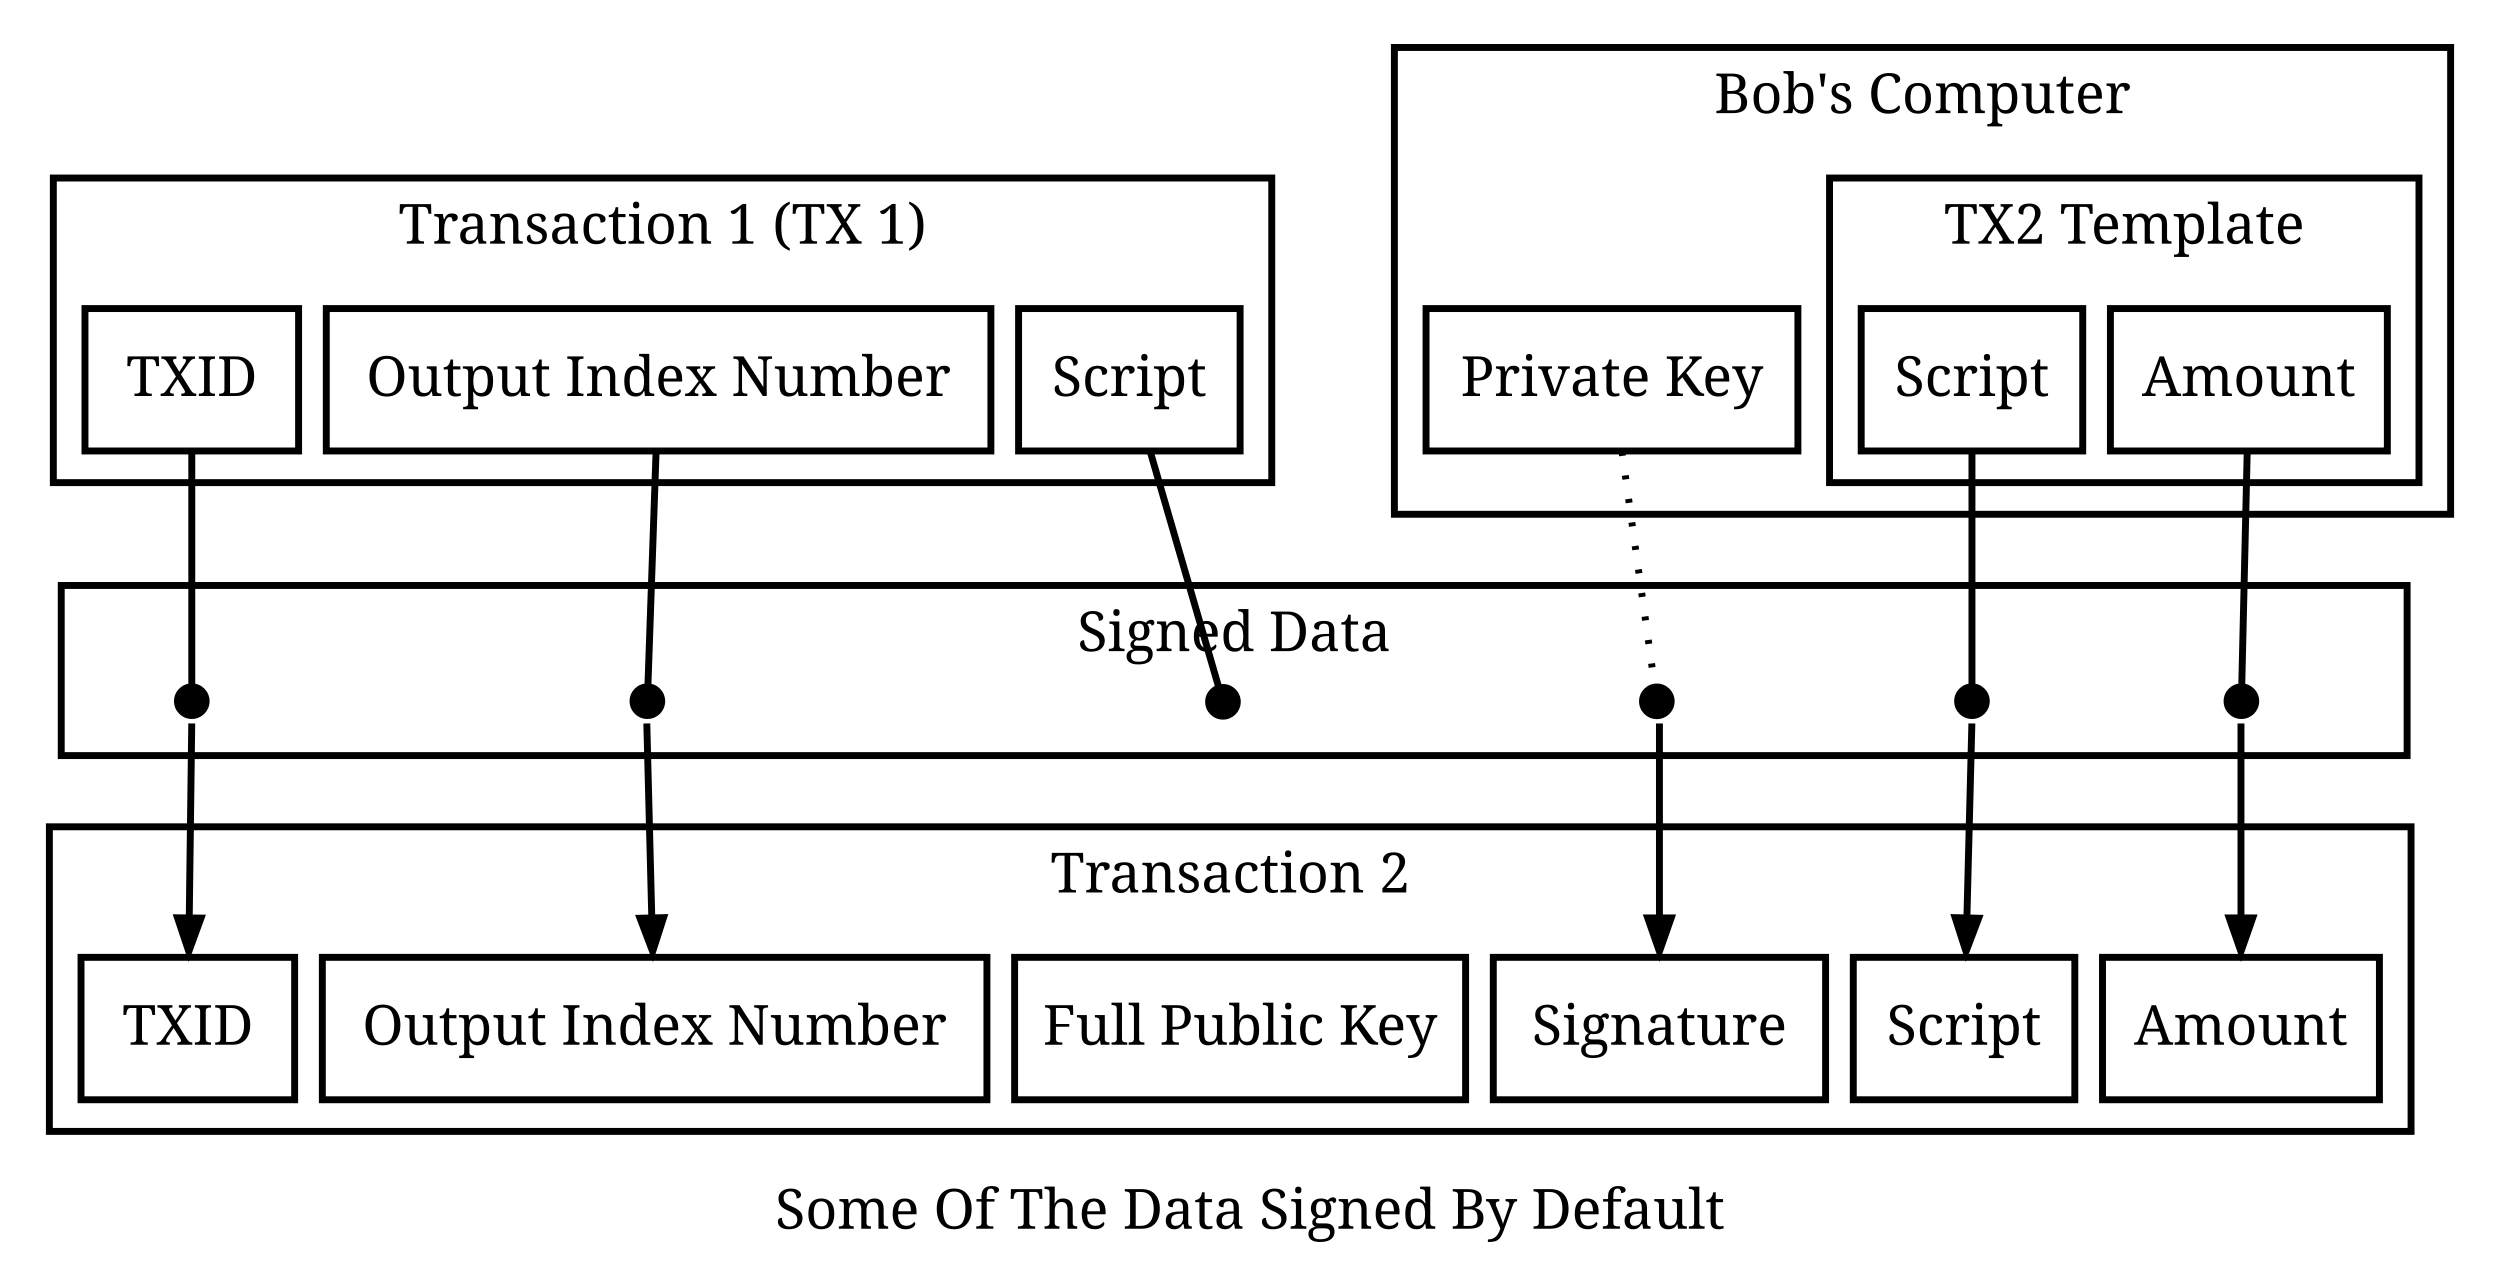
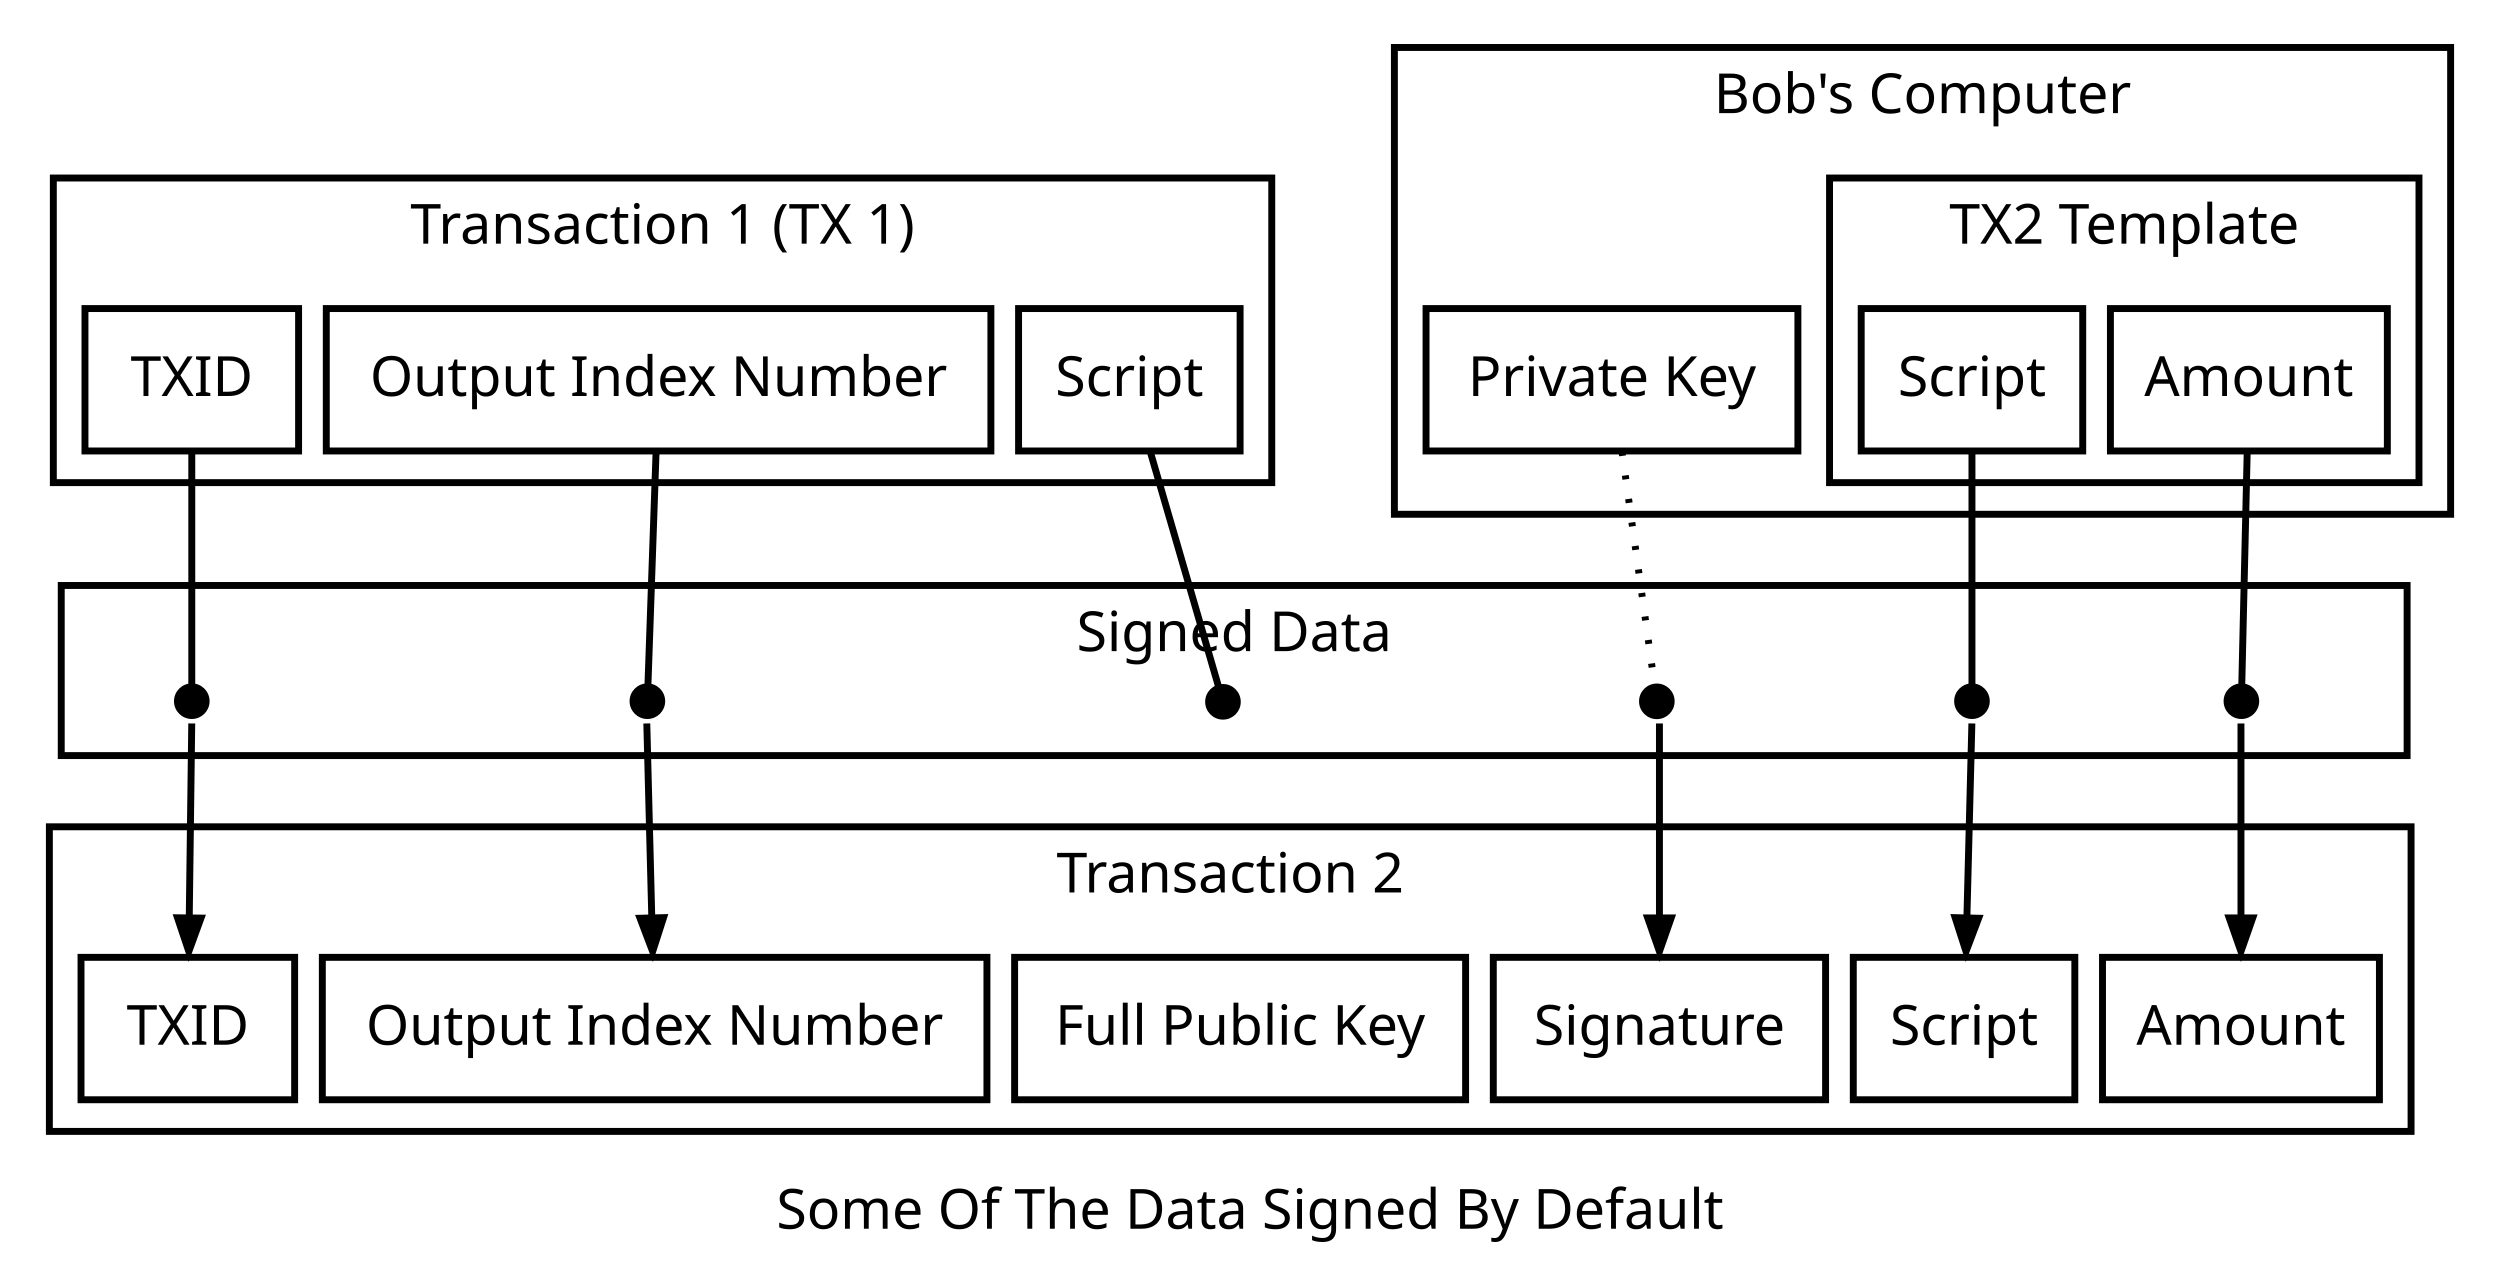
<svg xmlns="http://www.w3.org/2000/svg" width="450pt" height="230pt" viewBox="0.00 0.00 450.00 230.35">
  <g id="graph1" class="graph" transform="scale(0.713154 0.713154) rotate(0) translate(4 319)">
    <polygon fill="white" stroke="white" points="-4,5 -4,-319 628,-319 628,5 -4,5" />
-     <text text-anchor="middle" x="311.5" y="-8.4" font-family="Times Roman,serif" font-size="14.00">Some Of The Data Signed By Default</text>
+     <text text-anchor="middle" x="311.5" y="-8.4" font-family="Sans" font-size="14.00">Some Of The Data Signed By Default</text>
    <g id="graph2" class="cluster">
      <polygon fill="none" stroke="black" stroke-width="1.75" points="9,-197 9,-274 317,-274 317,-197 9,-197" />
-       <text text-anchor="middle" x="163" y="-257.4" font-family="Times Roman,serif" font-size="14.00">Transaction 1 (TX 1)</text>
+       <text text-anchor="middle" x="163" y="-257.4" font-family="Sans" font-size="14.00">Transaction 1 (TX 1)</text>
    </g>
    <g id="graph3" class="cluster">
      <polygon fill="none" stroke="black" stroke-width="1.75" points="11,-128 11,-171 604,-171 604,-128 11,-128" />
-       <text text-anchor="middle" x="307.5" y="-154.4" font-family="Times Roman,serif" font-size="14.00">Signed Data</text>
+       <text text-anchor="middle" x="307.5" y="-154.4" font-family="Sans" font-size="14.00">Signed Data</text>
    </g>
    <g id="graph4" class="cluster">
      <polygon fill="none" stroke="black" stroke-width="1.75" points="8,-33 8,-110 605,-110 605,-33 8,-33" />
-       <text text-anchor="middle" x="306.5" y="-93.4" font-family="Times Roman,serif" font-size="14.00">Transaction 2</text>
+       <text text-anchor="middle" x="306.5" y="-93.4" font-family="Sans" font-size="14.00">Transaction 2</text>
    </g>
    <g id="graph5" class="cluster">
      <polygon fill="none" stroke="black" stroke-width="1.75" points="348,-189 348,-307 615,-307 615,-189 348,-189" />
-       <text text-anchor="middle" x="481.5" y="-290.4" font-family="Times Roman,serif" font-size="14.00">Bob's Computer</text>
+       <text text-anchor="middle" x="481.5" y="-290.4" font-family="Sans" font-size="14.00">Bob's Computer</text>
    </g>
    <g id="graph6" class="cluster">
      <polygon fill="none" stroke="black" stroke-width="1.75" points="458,-197 458,-274 607,-274 607,-197 458,-197" />
-       <text text-anchor="middle" x="532.5" y="-257.4" font-family="Times Roman,serif" font-size="14.00">TX2 Template</text>
+       <text text-anchor="middle" x="532.5" y="-257.4" font-family="Sans" font-size="14.00">TX2 Template</text>
    </g>
    <g id="node2" class="node">
      <polygon fill="none" stroke="black" stroke-width="1.75" points="71,-241 17,-241 17,-205 71,-205 71,-241" />
-       <text text-anchor="middle" x="44" y="-218.9" font-family="Times Roman,serif" font-size="14.00">TXID</text>
+       <text text-anchor="middle" x="44" y="-218.9" font-family="Sans" font-size="14.00">TXID</text>
    </g>
    <g id="edge10" class="edge">
      <path fill="none" stroke="black" stroke-width="1.75" d="M44,-204.762C44,-186.762 44,-159.981 44,-146.092" />
      <ellipse fill="black" stroke="black" cx="44" cy="-141.75" rx="4" ry="4" />
    </g>
    <g id="node3" class="node">
      <polygon fill="none" stroke="black" stroke-width="1.75" points="246,-241 78,-241 78,-205 246,-205 246,-241" />
-       <text text-anchor="middle" x="162" y="-218.9" font-family="Times Roman,serif" font-size="14.00">Output Index Number</text>
+       <text text-anchor="middle" x="162" y="-218.9" font-family="Sans" font-size="14.00">Output Index Number</text>
    </g>
    <g id="edge12" class="edge">
      <path fill="none" stroke="black" stroke-width="1.75" d="M161.364,-204.762C160.736,-186.762 159.802,-159.981 159.317,-146.092" />
      <ellipse fill="black" stroke="black" cx="159.166" cy="-141.748" rx="4" ry="4" />
    </g>
    <g id="node4" class="node">
      <polygon fill="none" stroke="black" stroke-width="1.75" points="309,-241 253,-241 253,-205 309,-205 309,-241" />
-       <text text-anchor="middle" x="281" y="-218.9" font-family="Times Roman,serif" font-size="14.00">Script</text>
+       <text text-anchor="middle" x="281" y="-218.9" font-family="Sans" font-size="14.00">Script</text>
    </g>
    <g id="edge8" class="edge">
      <path fill="none" stroke="black" stroke-width="1.75" d="M286.302,-204.762C291.587,-186.58 299.477,-159.439 303.478,-145.675" />
      <ellipse fill="black" stroke="black" cx="304.665" cy="-141.591" rx="4" ry="4" />
    </g>
    <g id="node13" class="node">
      <polygon fill="none" stroke="black" stroke-width="1.75" points="70,-77 16,-77 16,-41 70,-41 70,-77" />
-       <text text-anchor="middle" x="43" y="-54.9" font-family="Times Roman,serif" font-size="14.00">TXID</text>
+       <text text-anchor="middle" x="43" y="-54.9" font-family="Sans" font-size="14.00">TXID</text>
    </g>
    <g id="edge20" class="edge">
      <path fill="none" stroke="black" stroke-width="1.75" d="M43.989,-136.124C43.927,-131.3 43.621,-107.47 43.366,-87.559" />
      <polygon fill="black" stroke="black" points="46.863,-87.291 43.235,-77.337 39.864,-87.381 46.863,-87.291" />
    </g>
    <g id="node14" class="node">
      <polygon fill="none" stroke="black" stroke-width="1.75" points="245,-77 77,-77 77,-41 245,-41 245,-77" />
-       <text text-anchor="middle" x="161" y="-54.9" font-family="Times Roman,serif" font-size="14.00">Output Index Number</text>
+       <text text-anchor="middle" x="161" y="-54.9" font-family="Sans" font-size="14.00">Output Index Number</text>
    </g>
    <g id="edge22" class="edge">
      <path fill="none" stroke="black" stroke-width="1.75" d="M159.022,-136.124C159.146,-131.3 159.757,-107.47 160.268,-87.559" />
      <polygon fill="black" stroke="black" points="163.772,-87.423 160.53,-77.337 156.775,-87.244 163.772,-87.423" />
    </g>
    <g id="node15" class="node">
      <polygon fill="none" stroke="black" stroke-width="1.75" points="520,-77 464,-77 464,-41 520,-41 520,-77" />
-       <text text-anchor="middle" x="492" y="-54.9" font-family="Times Roman,serif" font-size="14.00">Script</text>
+       <text text-anchor="middle" x="492" y="-54.9" font-family="Sans" font-size="14.00">Script</text>
    </g>
    <g id="edge24" class="edge">
      <path fill="none" stroke="black" stroke-width="1.75" d="M493.978,-136.124C493.854,-131.3 493.243,-107.47 492.732,-87.559" />
      <polygon fill="black" stroke="black" points="496.225,-87.244 492.47,-77.337 489.228,-87.423 496.225,-87.244" />
    </g>
    <g id="node17" class="node">
      <polygon fill="none" stroke="black" stroke-width="1.75" points="597,-77 527,-77 527,-41 597,-41 597,-77" />
-       <text text-anchor="middle" x="562" y="-54.9" font-family="Times Roman,serif" font-size="14.00">Amount</text>
+       <text text-anchor="middle" x="562" y="-54.9" font-family="Sans" font-size="14.00">Amount</text>
    </g>
    <g id="edge26" class="edge">
      <path fill="none" stroke="black" stroke-width="1.75" d="M562,-136.124C562,-131.3 562,-107.47 562,-87.559" />
      <polygon fill="black" stroke="black" points="565.5,-87.337 562,-77.337 558.5,-87.337 565.5,-87.337" />
    </g>
    <g id="node18" class="node">
      <polygon fill="none" stroke="black" stroke-width="1.75" points="457,-77 373,-77 373,-41 457,-41 457,-77" />
-       <text text-anchor="middle" x="415" y="-54.9" font-family="Times Roman,serif" font-size="14.00">Signature</text>
+       <text text-anchor="middle" x="415" y="-54.9" font-family="Sans" font-size="14.00">Signature</text>
    </g>
    <g id="edge28" class="edge">
      <path fill="none" stroke="black" stroke-width="1.75" d="M415,-136.124C415,-131.3 415,-107.47 415,-87.559" />
      <polygon fill="black" stroke="black" points="418.5,-87.337 415,-77.337 411.5,-87.337 418.5,-87.337" />
    </g>
    <g id="node16" class="node">
      <polygon fill="none" stroke="black" stroke-width="1.75" points="366,-77 252,-77 252,-41 366,-41 366,-77" />
-       <text text-anchor="middle" x="309" y="-54.9" font-family="Times Roman,serif" font-size="14.00">Full Public Key</text>
+       <text text-anchor="middle" x="309" y="-54.9" font-family="Sans" font-size="14.00">Full Public Key</text>
    </g>
    <g id="node20" class="node">
      <polygon fill="none" stroke="black" stroke-width="1.75" points="450,-241 356,-241 356,-205 450,-205 450,-241" />
-       <text text-anchor="middle" x="403" y="-218.9" font-family="Times Roman,serif" font-size="14.00">Private Key</text>
+       <text text-anchor="middle" x="403" y="-218.9" font-family="Sans" font-size="14.00">Private Key</text>
    </g>
    <g id="edge18" class="edge">
      <path fill="none" stroke="black" stroke-width="1.75" stroke-dasharray="1,5" d="M405.545,-204.762C408.082,-186.58 411.869,-159.439 413.79,-145.675" />
      <ellipse fill="black" stroke="black" cx="414.343" cy="-141.712" rx="4" ry="4" />
    </g>
    <g id="node22" class="node">
      <polygon fill="none" stroke="black" stroke-width="1.75" points="522,-241 466,-241 466,-205 522,-205 522,-241" />
-       <text text-anchor="middle" x="494" y="-218.9" font-family="Times Roman,serif" font-size="14.00">Script</text>
+       <text text-anchor="middle" x="494" y="-218.9" font-family="Sans" font-size="14.00">Script</text>
    </g>
    <g id="edge14" class="edge">
      <path fill="none" stroke="black" stroke-width="1.75" d="M494,-204.762C494,-186.762 494,-159.981 494,-146.092" />
      <ellipse fill="black" stroke="black" cx="494" cy="-141.75" rx="4" ry="4" />
    </g>
    <g id="node23" class="node">
      <polygon fill="none" stroke="black" stroke-width="1.75" points="599,-241 529,-241 529,-205 599,-205 599,-241" />
-       <text text-anchor="middle" x="564" y="-218.9" font-family="Times Roman,serif" font-size="14.00">Amount</text>
+       <text text-anchor="middle" x="564" y="-218.9" font-family="Sans" font-size="14.00">Amount</text>
    </g>
    <g id="edge16" class="edge">
      <path fill="none" stroke="black" stroke-width="1.75" d="M563.576,-204.762C563.157,-186.762 562.534,-159.981 562.211,-146.092" />
      <ellipse fill="black" stroke="black" cx="562.11" cy="-141.749" rx="4" ry="4" />
    </g>
  </g>
</svg>
